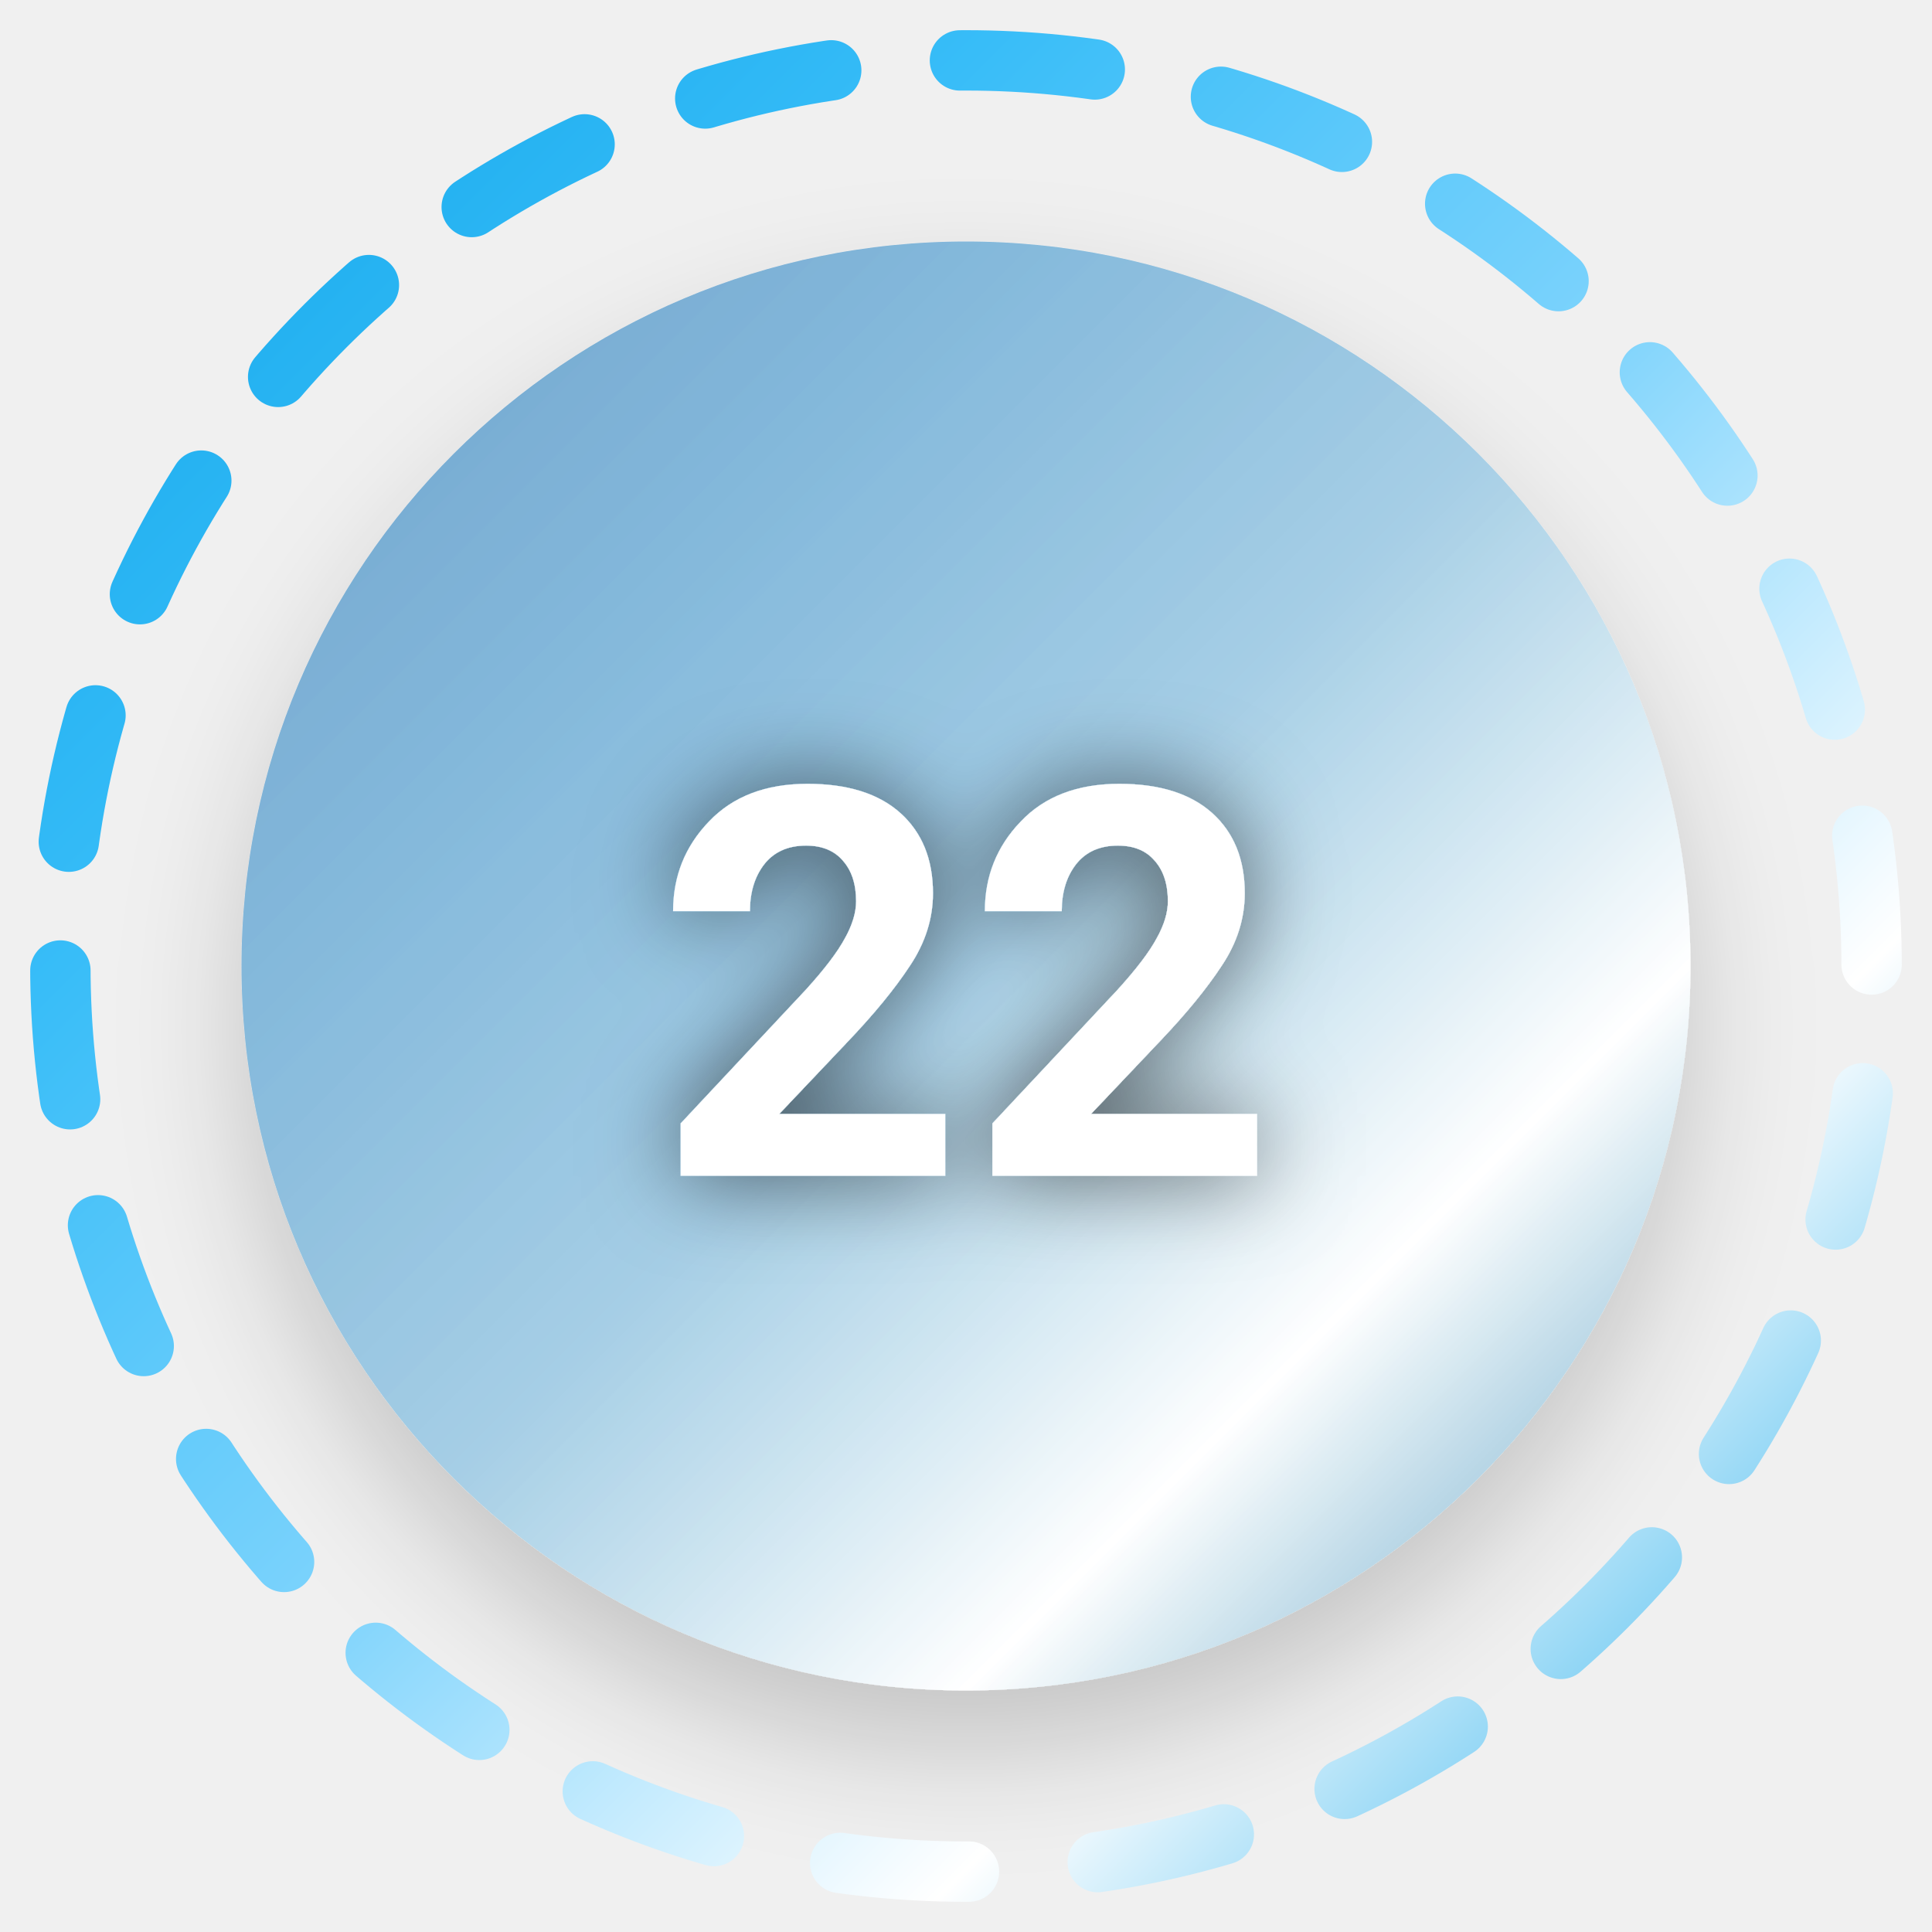
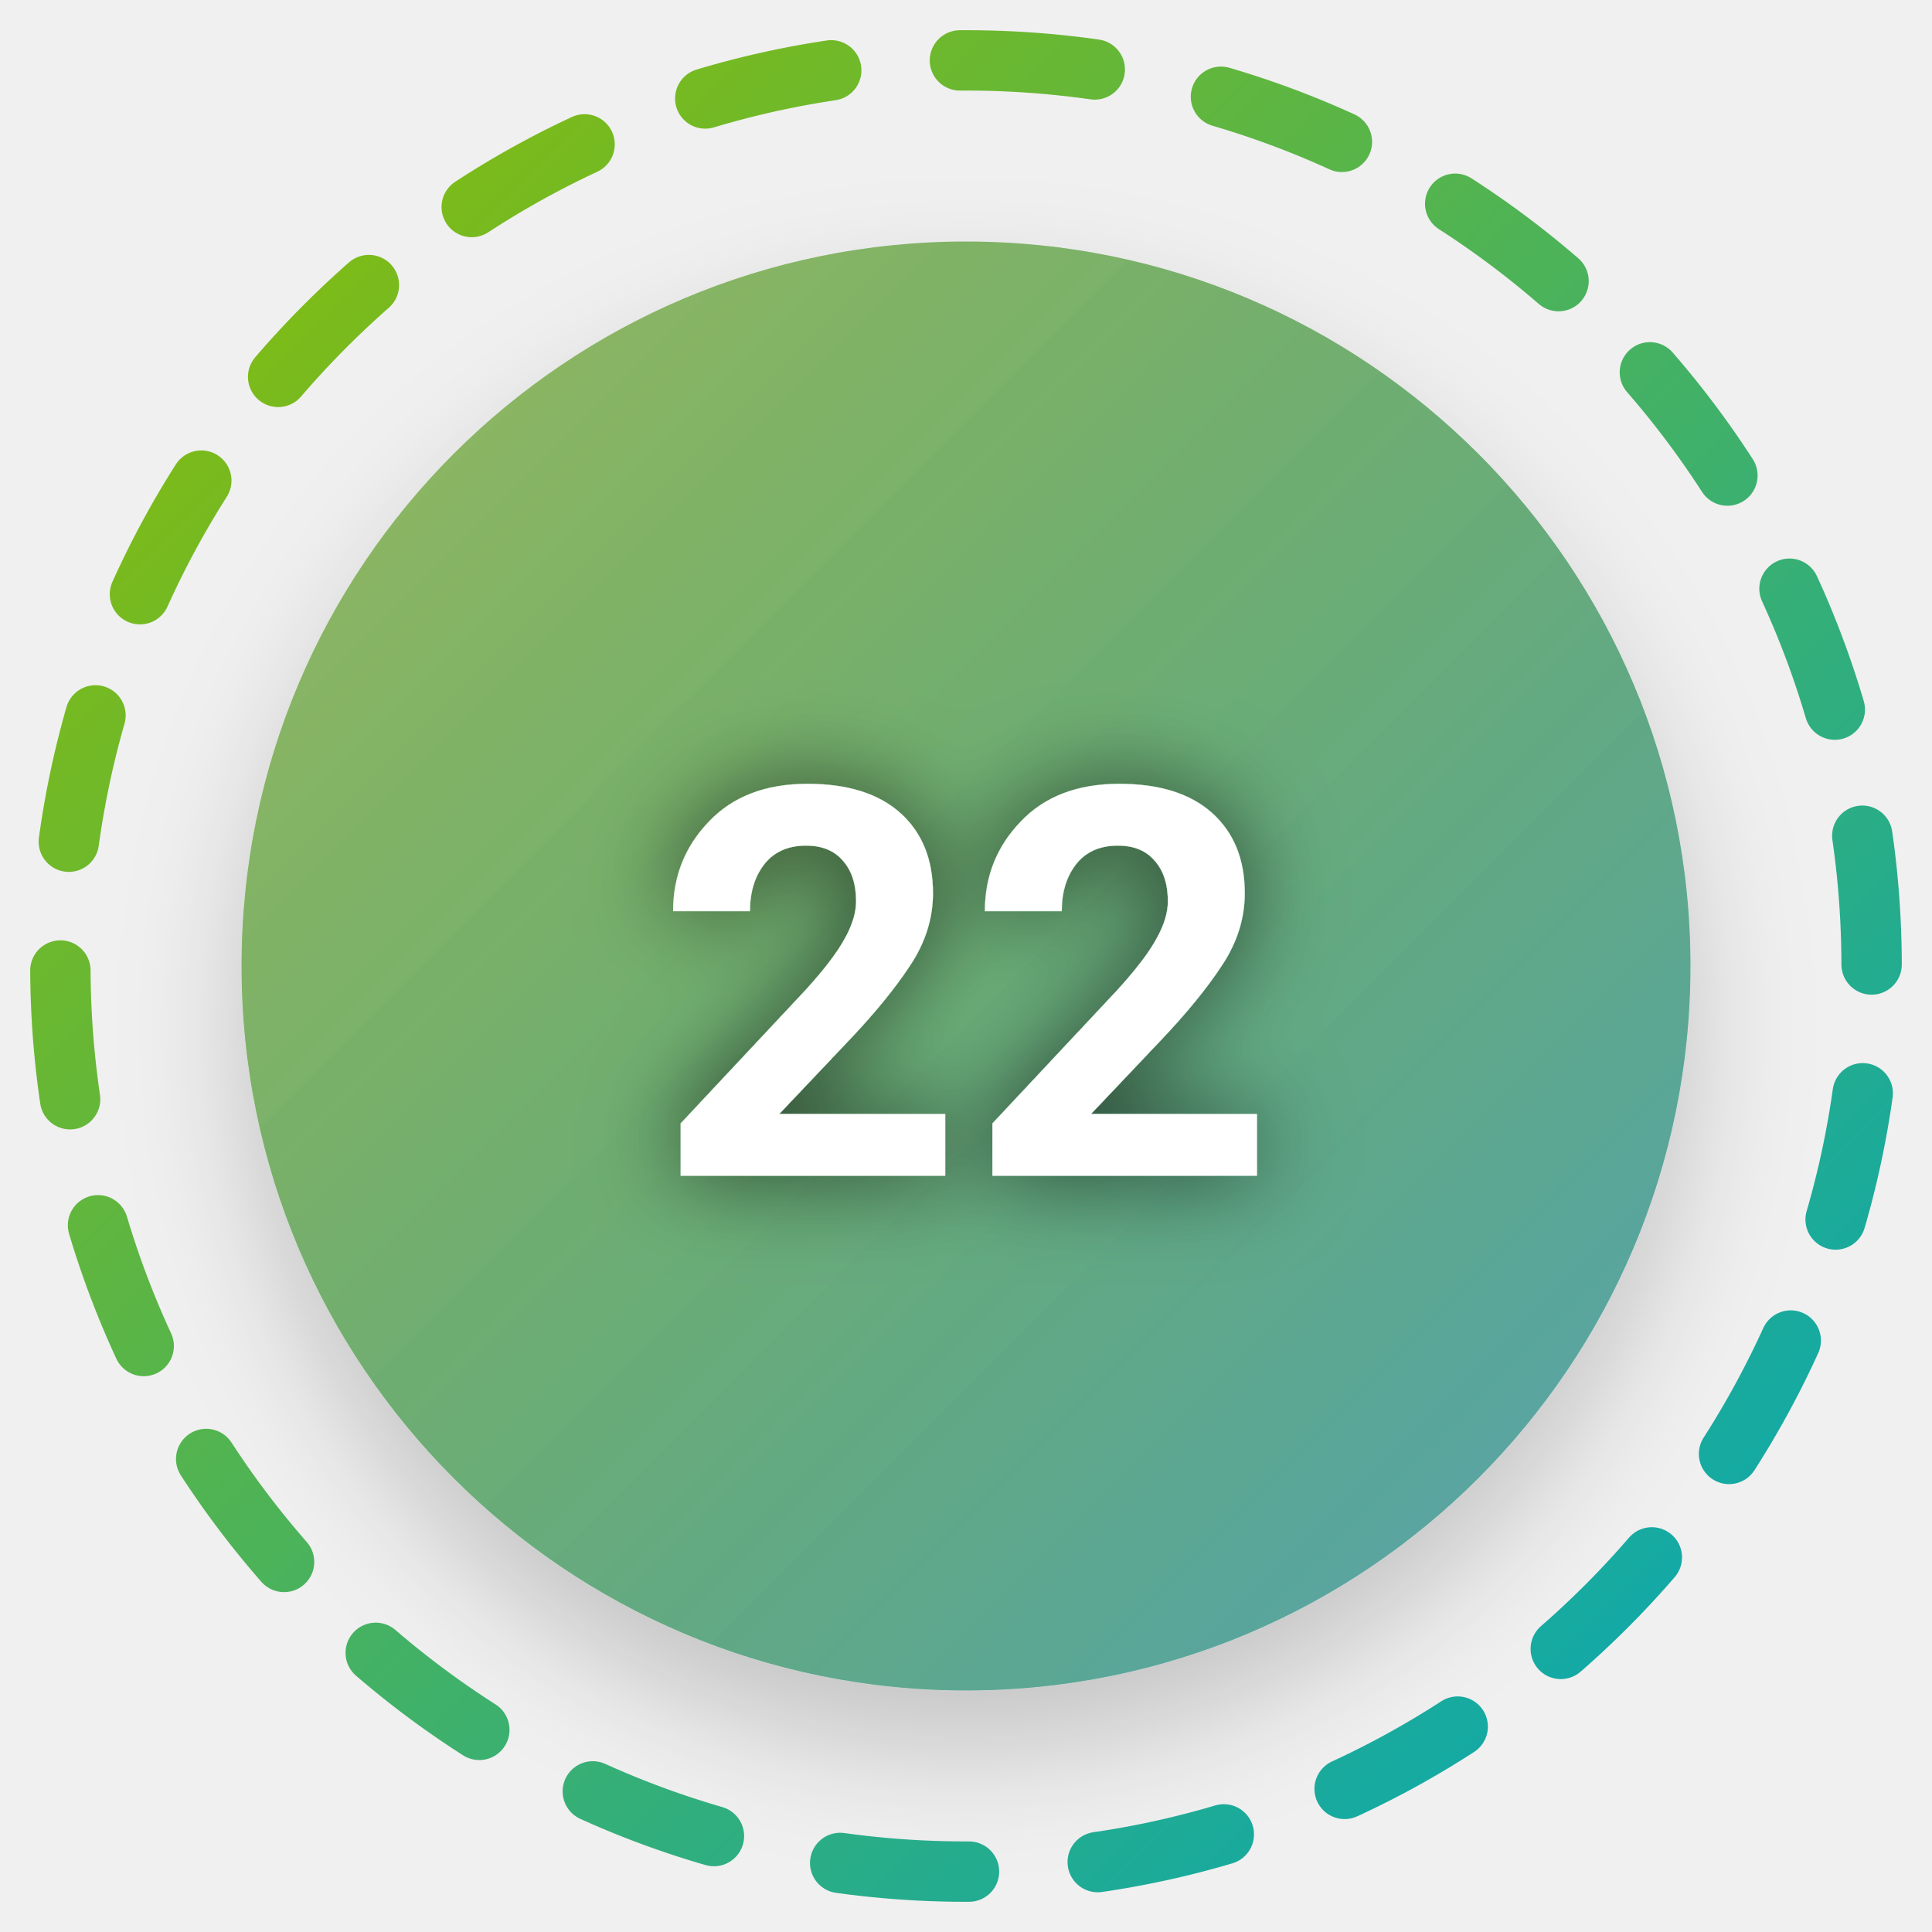
<svg xmlns="http://www.w3.org/2000/svg" width="64" height="64" viewBox="0 0 64 64" role="img" aria-label="Level 22">
  <defs>
    <linearGradient id="ring" x1="0" y1="0" x2="1" y2="1">
      <stop offset="0%" stop-color="#B87333" />
      <stop offset="100%" stop-color="#D18E52" />
    </linearGradient>
    <linearGradient id="inner" x1="0" y1="0" x2="1" y2="1">
-       <stop offset="0%" stop-color="#0ea5e9" />
-       <stop offset="25%" stop-color="#38bdf8" />
-       <stop offset="50%" stop-color="#7dd3fc" />
-       <stop offset="75%" stop-color="#ffffff" />
-       <stop offset="100%" stop-color="#0ea5e9" />
+       <stop offset="0%" stop-color="#8fbe00" />
+       <stop offset="100%" stop-color="#00a6be" />
    </linearGradient>
    <filter id="shadow" x="-20%" y="-20%" width="140%" height="140%">
      <feDropShadow dx="0" dy="2" stdDeviation="2" flood-color="#000" flood-opacity=".18" />
    </filter>
    <filter id="saturation" x="-20%" y="-20%" width="140%" height="140%">
-       <feColorMatrix type="saturate" values="0.53" />
+       <feColorMatrix type="saturate" values="0.7" />
    </filter>
    <filter id="text-shadow" x="-50%" y="-50%" width="200%" height="200%">
      <feDropShadow dx="0" dy="0" stdDeviation="1.5" flood-color="#000" flood-opacity="0.6" />
    </filter>
  </defs>
  <g filter="url(#shadow)">
    <circle cx="32" cy="32" r="24" fill="url(#inner)" filter="url(#saturation)" />
  </g>
  <text x="32" y="34" font-family="'Segoe UI', 'Roboto', 'Helvetica Neue', Arial, sans-serif" font-size="150%" font-weight="700" text-anchor="middle" dominant-baseline="middle" fill="#ffffff" filter="url(#text-shadow)">22
    </text>
  <path d="M 32 2 A 30 30 0 1 1 31.999 2" fill="none" stroke="url(#inner)" stroke-width="2" stroke-linecap="round" stroke-dasharray="4.28 4.28" />
</svg>
